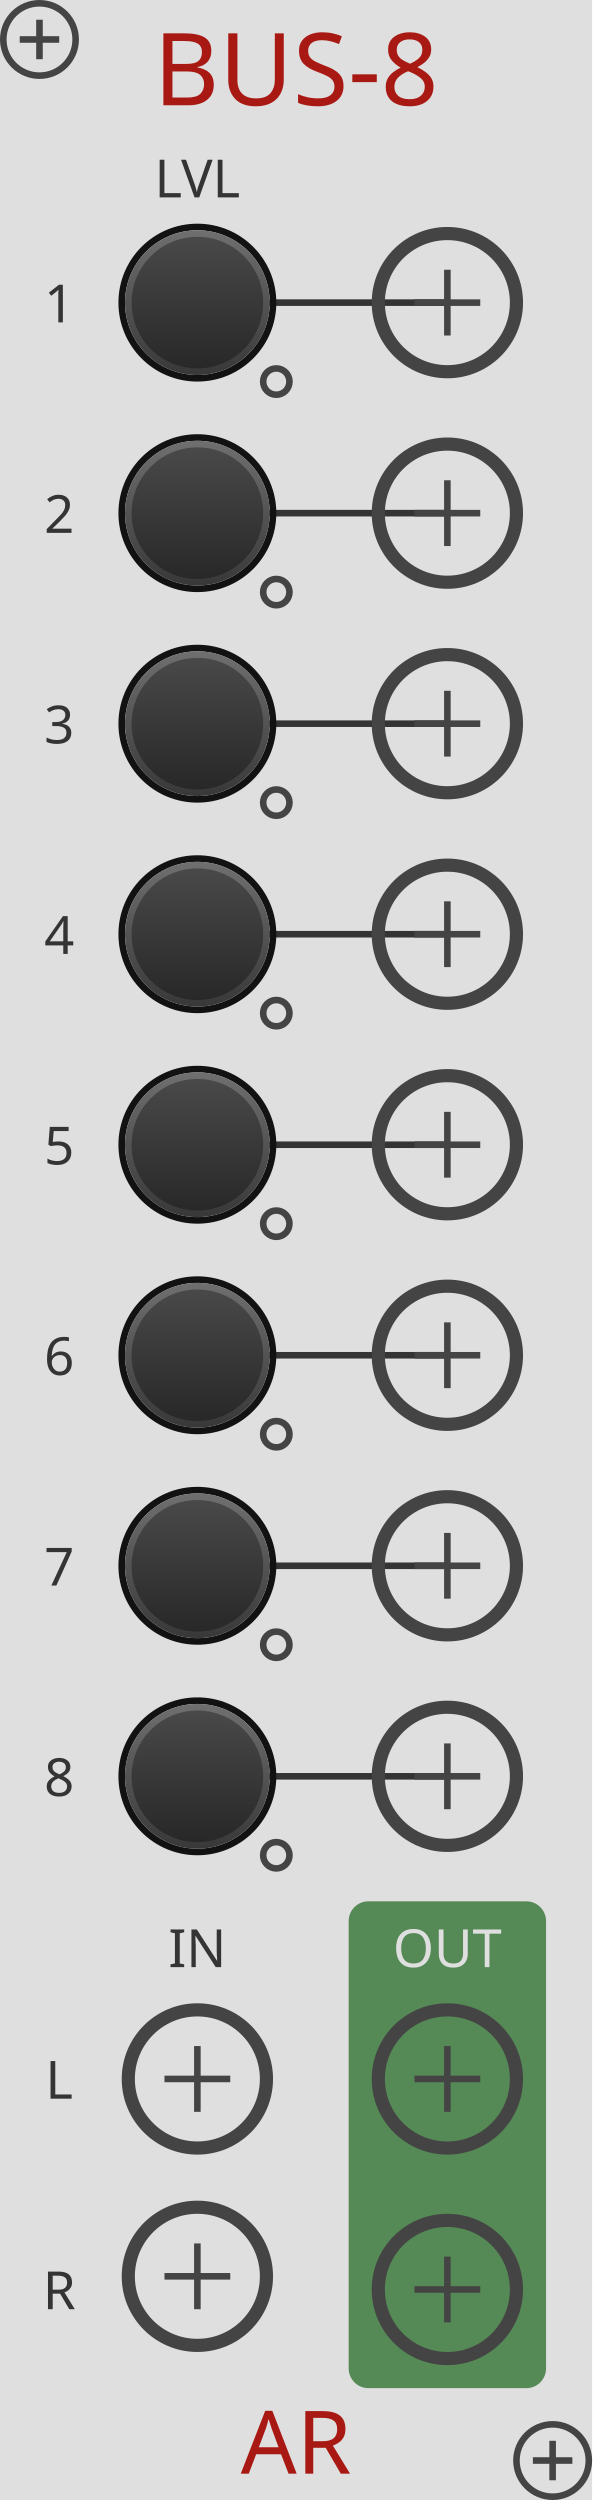
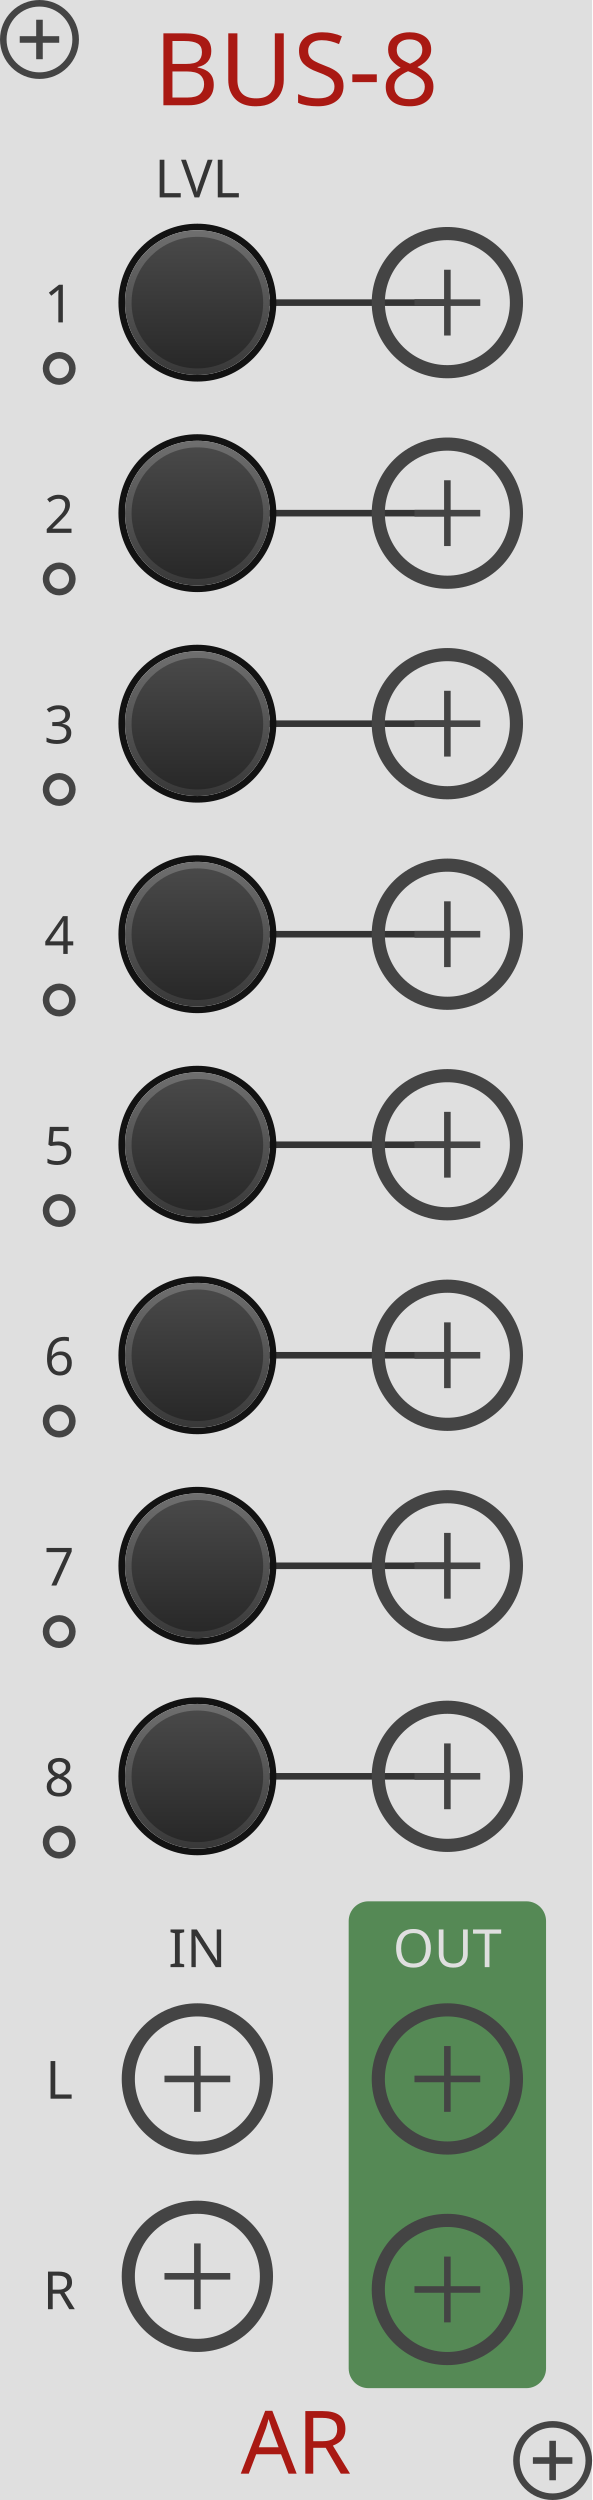
<svg xmlns="http://www.w3.org/2000/svg" xmlns:xlink="http://www.w3.org/1999/xlink" version="1.1" width="90" height="380" viewBox="0 0 90 380">
  <style>

    text.title {
      fill: #a91913;
      font-family: 'DIN Alternate';
      font-size: 11.5pt;
    }
    text.logo {
      fill: #a91913;
      font-family: 'DIN Alternate';
      font-size: 10pt;
    }
    text.big-label {
      fill: #343434;
      font-family: 'DIN Alternate';
      font-size: 7.5pt;
    }
    text.label {
      fill: #343434;
      font-family: 'DIN Alternate';
      font-size: 6pt;
    }
    text.output-label {
      fill: #dfdfdf;
      font-family: 'DIN Alternate';
      font-size: 6pt;
    }

    .background {
      fill: #dfdfdf;
    }
    .poly-output {
      fill: #558955;
    }
    .mono-output {
      fill: #636c9d;
    }

    polyline.icon {
      stroke: #343434;
      stroke-width: 1.2;
      fill: none;
    }
    polyline.connect {
      stroke: #343434;
      stroke-width: 1;
      fill: none;
    }

    rect.lcd-bg {
      fill: #121212;
    }
    rect.lcd-bg-frame {
      fill: #888888;
    }
    rect.lcd-bg-accent {
      fill: #2a2a2a;
    }
    text.lcd-label {
      fill: #777777;
      font-family: 'Monaco';
      font-size: 5pt;
    }
    polyline.lcd-tick {
      stroke: #707070;
      stroke-width: 1;
      fill: none;
    }

    .blueprint {
      stroke: #444444;
      fill: none;
    }

  </style>
  <defs>
    <linearGradient id="smallKnobLight" x1="0%" y1="0%" x2="0%" y2="100%">
      <stop offset="0%" stop-color="#6f6f6f" />
      <stop offset="100%" stop-color="#383838" />
    </linearGradient>
    <linearGradient id="smallKnobDark" x1="0%" y1="0%" x2="0%" y2="100%">
      <stop offset="0%" stop-color="#494949" />
      <stop offset="100%" stop-color="#282828" />
    </linearGradient>
    <linearGradient id="bigKnobLight" x1="0%" y1="0%" x2="0%" y2="100%">
      <stop offset="0%" stop-color="#888" />
      <stop offset="100%" stop-color="#333" />
    </linearGradient>
    <linearGradient id="bigKnobDark" x1="0%" y1="0%" x2="0%" y2="100%">
      <stop offset="0%" stop-color="#5c5c5c" />
      <stop offset="100%" stop-color="#282828" />
    </linearGradient>
    <symbol id="knob18">
      <g transform="translate(9 9)">
        <circle r="8.5" stroke="#222" fill="none" />
        <circle r="8" fill="url('#smallKnobLight')" />
        <circle r="7" fill="url('#smallKnobDark')" />
      </g>
    </symbol>
    <symbol id="knob24">
      <g transform="translate(12 12)">
        <circle r="11.5" stroke="#121212" fill="none" />
        <circle r="11" fill="url('#smallKnobLight')" />
        <circle r="10" fill="url('#smallKnobDark')" />
      </g>
    </symbol>
    <symbol id="knob45">
      <g transform="translate(22.5 22.5)">
        <circle r="22" fill="url('#bigKnobDark')" />
        <circle r="20" fill="url('#bigKnobLight')" />
      </g>
    </symbol>
    <symbol id="toggleButton">
      <g transform="translate(9 9)">
        <polyline points="-5,0 5,0" stroke-width="1" class="blueprint" />
        <polyline points="0,-5 0,5" stroke-width="1" class="blueprint" />
        <circle cx="0" cy="0" r="8.5" stroke-width="2" class="blueprint" />
      </g>
    </symbol>
    <symbol id="port">
      <g transform="translate(12 12)">
        <polyline points="-5,0 5,0" stroke-width="1" class="blueprint" />
        <polyline points="0,-5 0,5" stroke-width="1" class="blueprint" />
        <circle cx="0" cy="0" r="10.5" stroke-width="2" class="blueprint" />
      </g>
    </symbol>
    <symbol id="screw">
      <g transform="translate(6 6)">
        <polyline points="-3,0 3,0" stroke-width="1" class="blueprint" />
        <polyline points="0,-3 0,3" stroke-width="1" class="blueprint" />
      </g>
      <circle cx="6" cy="6" r="5.5" stroke-width="1" class="blueprint" />
    </symbol>
    <symbol id="hswitch14">
      <rect x="1" y="1" rx="2" width="20" height="12" stroke-width="2" class="blueprint" />
      <g transform="translate(12 7)">
        <polyline points="-5,0 5,0" stroke-width="1" class="blueprint" />
        <polyline points="0,-5 0,5" stroke-width="1" class="blueprint" />
      </g>
    </symbol>
    <symbol id="meter-strip">
      <g transform="translate(20 4)">
        <rect x="-6" y="-1" width="5" height="106" class="lcd-bg-accent" />
        <rect x="1" y="-1" width="5" height="106" class="lcd-bg-accent" />
        <g transform="translate(-11 2.5)">
          <text x="0" y="0" class="lcd-label" text-anchor="end">0</text>
          <text x="0" y="13" class="lcd-label" text-anchor="end">3</text>
          <text x="0" y="26" class="lcd-label" text-anchor="end">6</text>
          <text x="0" y="39" class="lcd-label" text-anchor="end">9</text>
          <text x="0" y="52" class="lcd-label" text-anchor="end">12</text>
          <text x="0" y="65" class="lcd-label" text-anchor="end">18</text>
          <text x="0" y="78" class="lcd-label" text-anchor="end">24</text>
          <text x="0" y="91" class="lcd-label" text-anchor="end">36</text>
          <text x="0" y="104" class="lcd-label" text-anchor="end">48</text>
        </g>
        <g transform="translate(-10 0)">
          <polyline points="0   0 2   0" class="lcd-tick" />
          <polyline points="0  13 2  13" class="lcd-tick" />
          <polyline points="0  26 2  26" class="lcd-tick" />
          <polyline points="0  39 2  39" class="lcd-tick" />
          <polyline points="0  52 2  52" class="lcd-tick" />
          <polyline points="0  65 2  65" class="lcd-tick" />
          <polyline points="0  78 2  78" class="lcd-tick" />
          <polyline points="0  91 2  91" class="lcd-tick" />
          <polyline points="0 104 2 104" class="lcd-tick" />
        </g>
      </g>
    </symbol>
  </defs>
  <rect class="background" width="100%" height="100%" />
  <text class="title" x="50%" y="16" text-anchor="middle">BUS-8</text>
  <text class="logo" x="50%" y="376" text-anchor="middle">AR</text>
  <g transform="translate(0 0)">
    <use xlink:href="#screw" />
  </g>
  <g transform="translate(78 368)">
    <use xlink:href="#screw" />
  </g>
  <g transform="translate(30 46)">
    <text x="0" y="-16" class="label" text-anchor="middle">LVL</text>
  </g>
  <g transform="translate(30 46)">
    <text x="-21" y="3" class="label" text-anchor="middle">1</text>
    <polyline points="0 0 38 0" class="connect" />
    <use xlink:href="#knob24" transform="translate(-12 -12)" />
    <g transform="translate(38 0)">
      <use xlink:href="#port" transform="translate(-12 -12)" />
    </g>
-     <circle cx="12" cy="12" r="2" stroke-width="1" class="blueprint" />
+     <circle cx="-21" cy="10" r="2" stroke-width="1" class="blueprint" />
  </g>
  <g transform="translate(30 78)">
    <text x="-21" y="3" class="label" text-anchor="middle">2</text>
    <polyline points="0 0 38 0" class="connect" />
    <use xlink:href="#knob24" transform="translate(-12 -12)" />
    <g transform="translate(38 0)">
      <use xlink:href="#port" transform="translate(-12 -12)" />
    </g>
-     <circle cx="12" cy="12" r="2" stroke-width="1" class="blueprint" />
+     <circle cx="-21" cy="10" r="2" stroke-width="1" class="blueprint" />
  </g>
  <g transform="translate(30 110)">
    <text x="-21" y="3" class="label" text-anchor="middle">3</text>
    <polyline points="0 0 38 0" class="connect" />
    <use xlink:href="#knob24" transform="translate(-12 -12)" />
    <g transform="translate(38 0)">
      <use xlink:href="#port" transform="translate(-12 -12)" />
    </g>
-     <circle cx="12" cy="12" r="2" stroke-width="1" class="blueprint" />
+     <circle cx="-21" cy="10" r="2" stroke-width="1" class="blueprint" />
  </g>
  <g transform="translate(30 142)">
    <text x="-21" y="3" class="label" text-anchor="middle">4</text>
    <polyline points="0 0 38 0" class="connect" />
    <use xlink:href="#knob24" transform="translate(-12 -12)" />
    <g transform="translate(38 0)">
      <use xlink:href="#port" transform="translate(-12 -12)" />
    </g>
-     <circle cx="12" cy="12" r="2" stroke-width="1" class="blueprint" />
+     <circle cx="-21" cy="10" r="2" stroke-width="1" class="blueprint" />
  </g>
  <g transform="translate(30 174)">
    <text x="-21" y="3" class="label" text-anchor="middle">5</text>
    <polyline points="0 0 38 0" class="connect" />
    <use xlink:href="#knob24" transform="translate(-12 -12)" />
    <g transform="translate(38 0)">
      <use xlink:href="#port" transform="translate(-12 -12)" />
    </g>
-     <circle cx="12" cy="12" r="2" stroke-width="1" class="blueprint" />
+     <circle cx="-21" cy="10" r="2" stroke-width="1" class="blueprint" />
  </g>
  <g transform="translate(30 206)">
    <text x="-21" y="3" class="label" text-anchor="middle">6</text>
    <polyline points="0 0 38 0" class="connect" />
    <use xlink:href="#knob24" transform="translate(-12 -12)" />
    <g transform="translate(38 0)">
      <use xlink:href="#port" transform="translate(-12 -12)" />
    </g>
-     <circle cx="12" cy="12" r="2" stroke-width="1" class="blueprint" />
+     <circle cx="-21" cy="10" r="2" stroke-width="1" class="blueprint" />
  </g>
  <g transform="translate(30 238)">
    <text x="-21" y="3" class="label" text-anchor="middle">7</text>
    <polyline points="0 0 38 0" class="connect" />
    <use xlink:href="#knob24" transform="translate(-12 -12)" />
    <g transform="translate(38 0)">
      <use xlink:href="#port" transform="translate(-12 -12)" />
    </g>
-     <circle cx="12" cy="12" r="2" stroke-width="1" class="blueprint" />
+     <circle cx="-21" cy="10" r="2" stroke-width="1" class="blueprint" />
  </g>
  <g transform="translate(30 270)">
    <text x="-21" y="3" class="label" text-anchor="middle">8</text>
    <polyline points="0 0 38 0" class="connect" />
    <use xlink:href="#knob24" transform="translate(-12 -12)" />
    <g transform="translate(38 0)">
      <use xlink:href="#port" transform="translate(-12 -12)" />
    </g>
-     <circle cx="12" cy="12" r="2" stroke-width="1" class="blueprint" />
+     <circle cx="-21" cy="10" r="2" stroke-width="1" class="blueprint" />
  </g>
  <g transform="translate(9 316)">
    <text x="0" y="3" class="label" text-anchor="middle">L</text>
  </g>
  <g transform="translate(9 348)">
    <text x="0" y="3" class="label" text-anchor="middle">R</text>
  </g>
  <g transform="translate(30 316)">
    <text x="0" y="-17" class="label" text-anchor="middle">IN</text>
    <use xlink:href="#port" transform="translate(-12 -12)" />
  </g>
  <g transform="translate(30 346)">
    <use xlink:href="#port" transform="translate(-12 -12)" />
  </g>
  <g transform="translate(68 316)">
    <rect x="-15" y="-27" width="30" height="74" rx="3" class="poly-output" />
    <text x="0" y="-17" class="output-label" text-anchor="middle">OUT</text>
    <use xlink:href="#port" transform="translate(-12 -12)" />
  </g>
  <g transform="translate(68 348)">
    <use xlink:href="#port" transform="translate(-12 -12)" />
  </g>
</svg>
